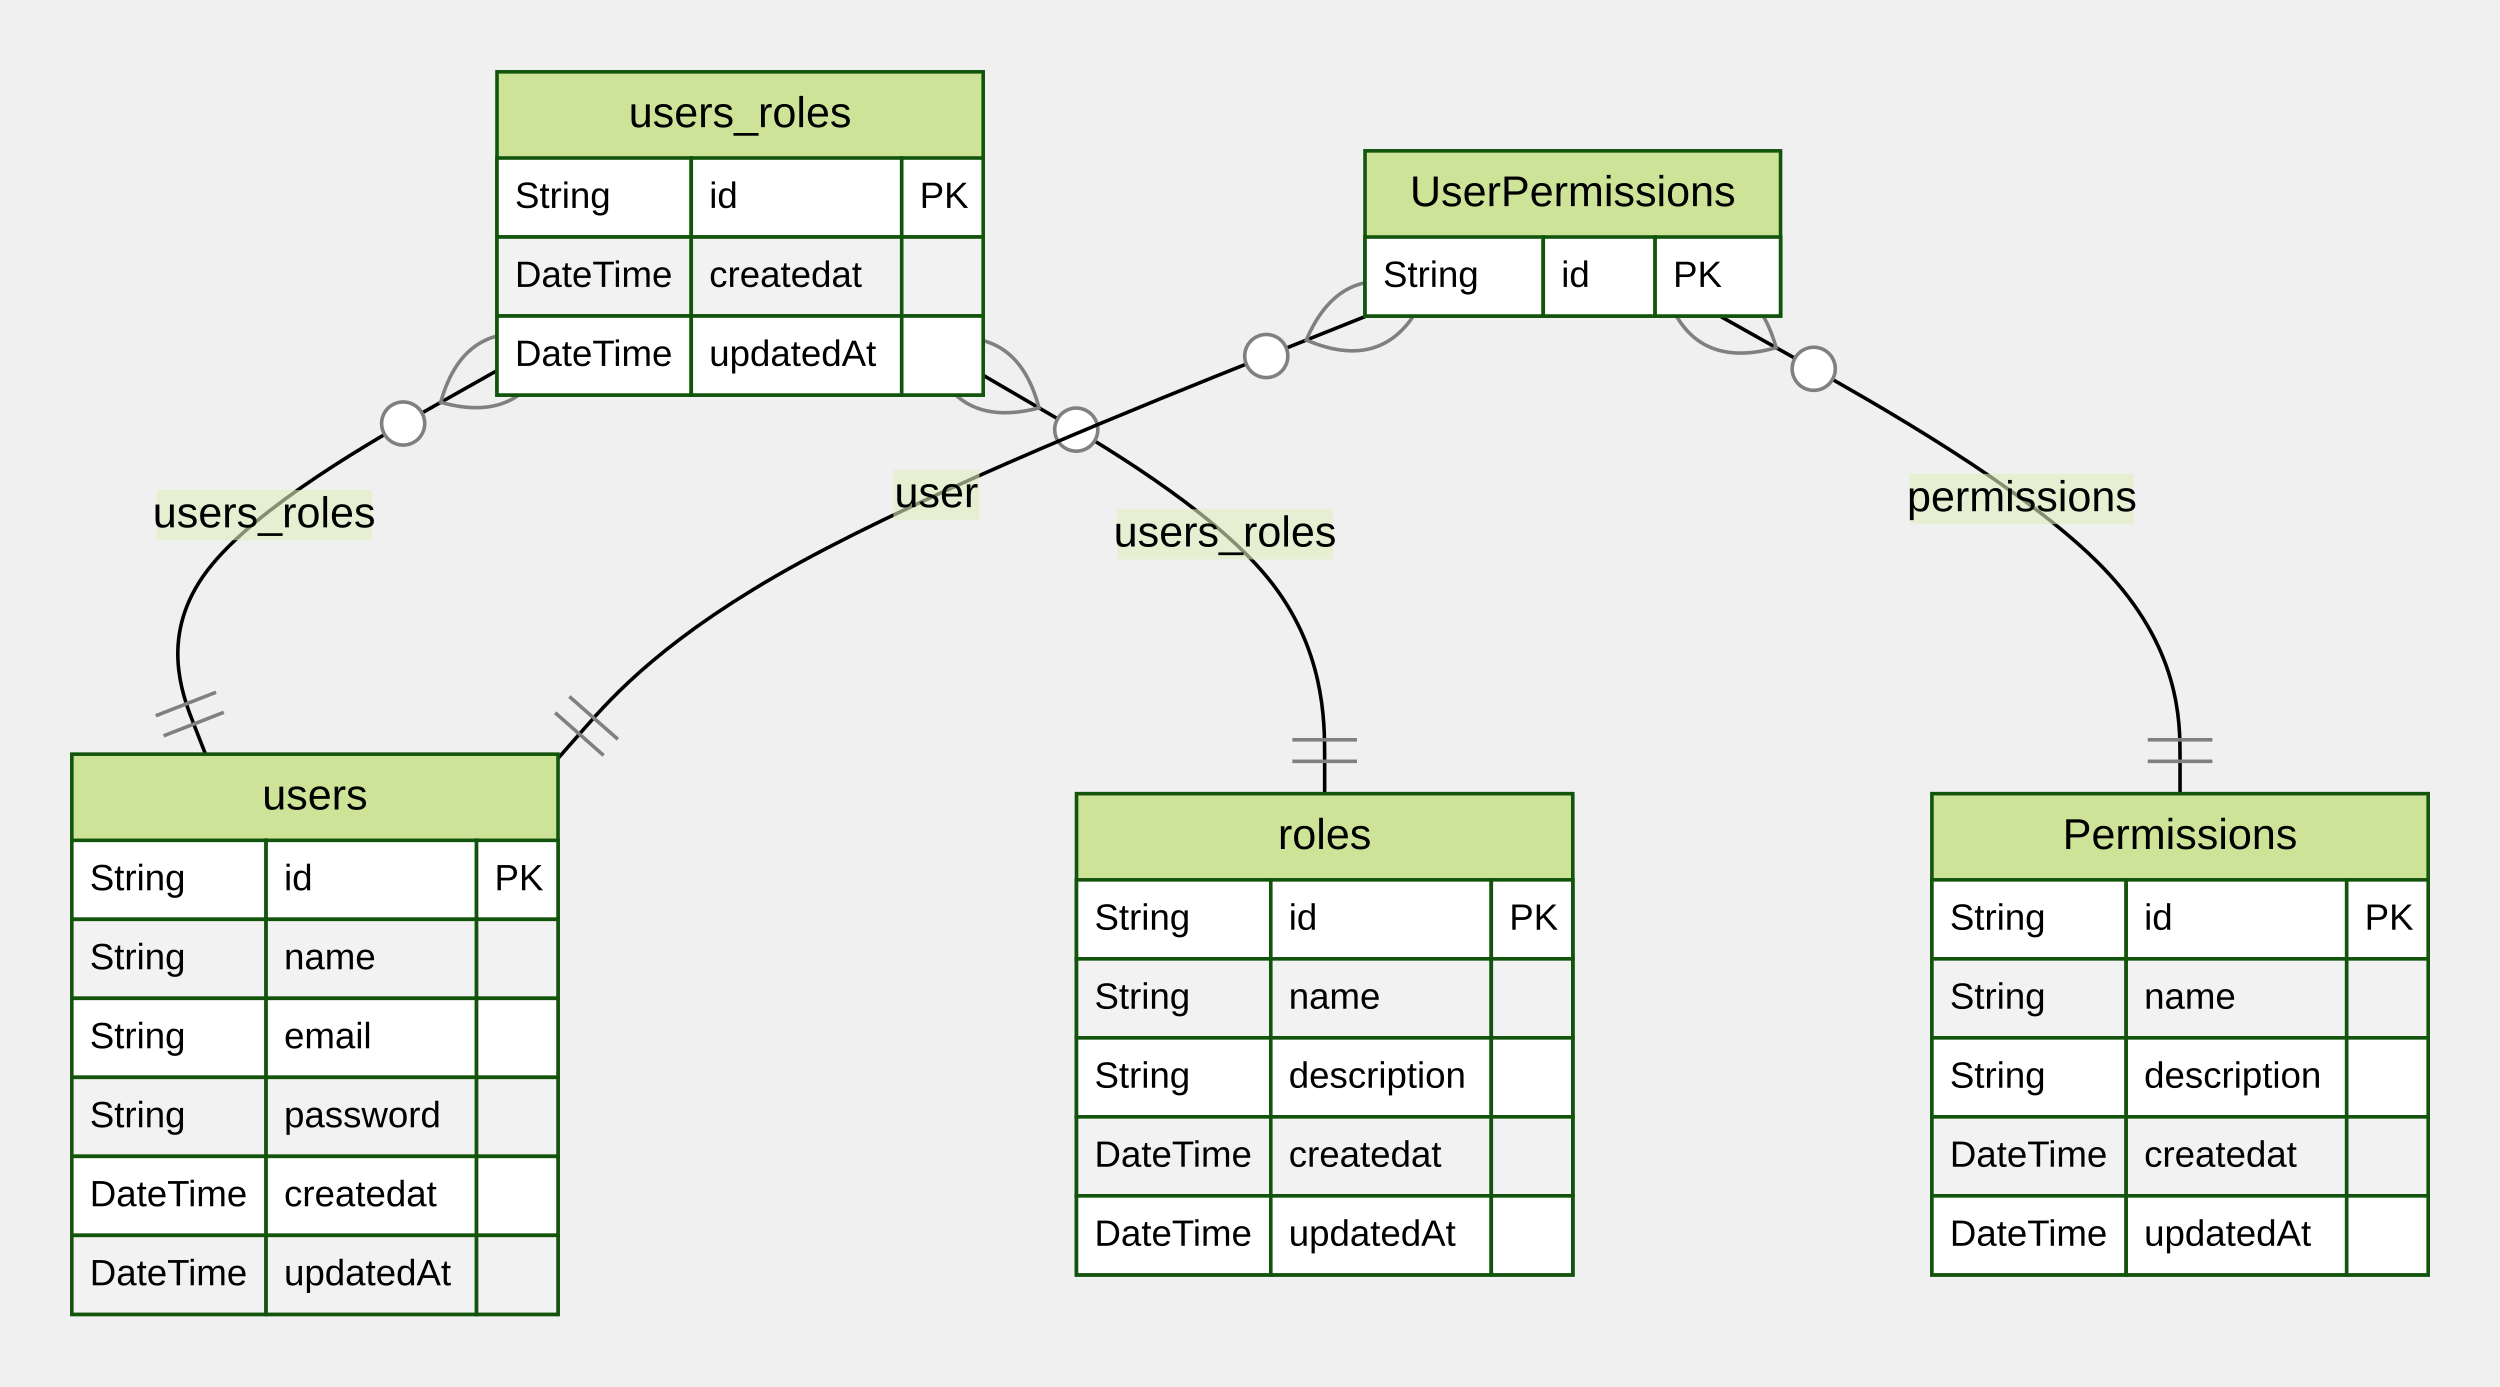
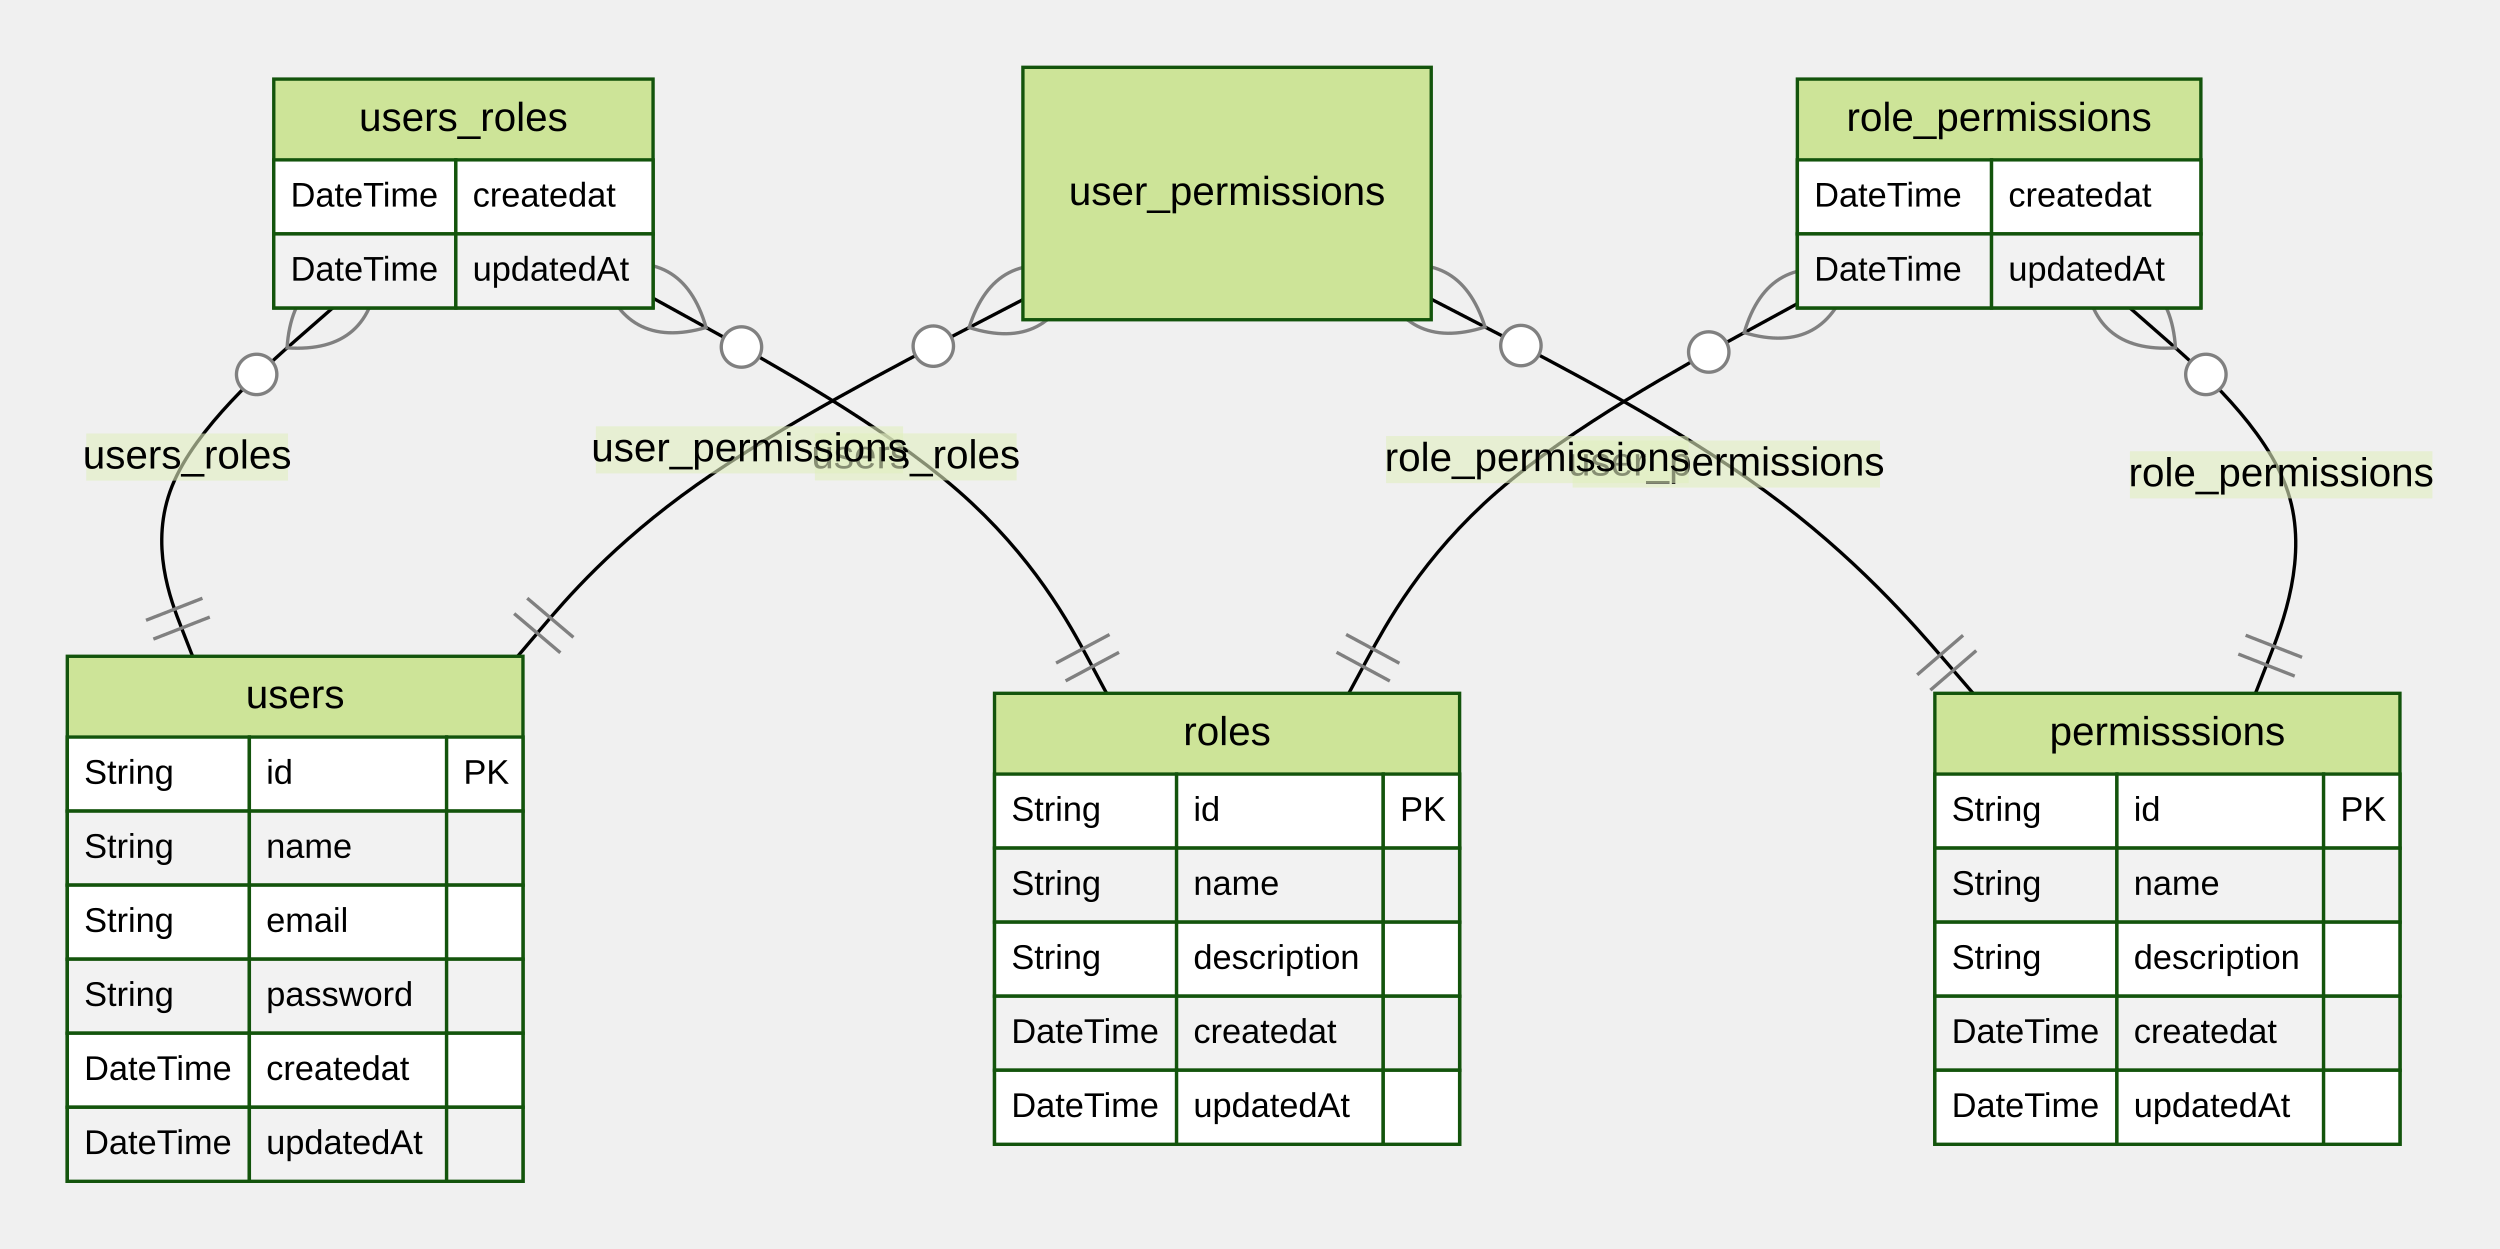
- <svg xmlns="http://www.w3.org/2000/svg" aria-labelledby="chart-title-mermaid-0 chart-desc-mermaid-0" role="img" viewBox="0 0 696.145 386" style="max-width: 696.145px; background-color: white;" height="386" width="100%" id="mermaid-0">
+ <svg xmlns="http://www.w3.org/2000/svg" aria-labelledby="chart-title-mermaid-0 chart-desc-mermaid-0" role="img" viewBox="0 0 742.817 371" style="max-width: 742.817px; background-color: white;" height="371" width="100%" id="mermaid-0">
  <style>#mermaid-0 {font-family:"trebuchet ms",verdana,arial,sans-serif;font-size:16px;fill:#000000;}#mermaid-0 .error-icon{fill:#552222;}#mermaid-0 .error-text{fill:#552222;stroke:#552222;}#mermaid-0 .edge-thickness-normal{stroke-width:2px;}#mermaid-0 .edge-thickness-thick{stroke-width:3.5px;}#mermaid-0 .edge-pattern-solid{stroke-dasharray:0;}#mermaid-0 .edge-pattern-dashed{stroke-dasharray:3;}#mermaid-0 .edge-pattern-dotted{stroke-dasharray:2;}#mermaid-0 .marker{fill:#000000;stroke:#000000;}#mermaid-0 .marker.cross{stroke:#000000;}#mermaid-0 svg{font-family:"trebuchet ms",verdana,arial,sans-serif;font-size:16px;}#mermaid-0 .entityBox{fill:#cde498;stroke:#13540c;}#mermaid-0 .attributeBoxOdd{fill:#ffffff;stroke:#13540c;}#mermaid-0 .attributeBoxEven{fill:#f2f2f2;stroke:#13540c;}#mermaid-0 .relationshipLabelBox{fill:hsl(78.158, 58.462%, 84.51%);opacity:0.7;background-color:hsl(78.158, 58.462%, 84.51%);}#mermaid-0 .relationshipLabelBox rect{opacity:0.5;}#mermaid-0 .relationshipLine{stroke:#000000;}#mermaid-0 :root{--mermaid-font-family:"trebuchet ms",verdana,arial,sans-serif;}</style>
  <g />
  <defs>
    <marker orient="auto" markerHeight="18" markerWidth="18" refY="9" refX="0" id="ONLY_ONE_START">
      <path d="M9,0 L9,18 M15,0 L15,18" fill="none" stroke="gray" />
    </marker>
  </defs>
  <defs>
    <marker orient="auto" markerHeight="18" markerWidth="18" refY="9" refX="18" id="ONLY_ONE_END">
      <path d="M3,0 L3,18 M9,0 L9,18" fill="none" stroke="gray" />
    </marker>
  </defs>
  <defs>
    <marker orient="auto" markerHeight="18" markerWidth="30" refY="9" refX="0" id="ZERO_OR_ONE_START">
      <circle r="6" cy="9" cx="21" fill="white" stroke="gray" />
      <path d="M9,0 L9,18" fill="none" stroke="gray" />
    </marker>
  </defs>
  <defs>
    <marker orient="auto" markerHeight="18" markerWidth="30" refY="9" refX="30" id="ZERO_OR_ONE_END">
      <circle r="6" cy="9" cx="9" fill="white" stroke="gray" />
      <path d="M21,0 L21,18" fill="none" stroke="gray" />
    </marker>
  </defs>
  <defs>
    <marker orient="auto" markerHeight="36" markerWidth="45" refY="18" refX="18" id="ONE_OR_MORE_START">
      <path d="M0,18 Q 18,0 36,18 Q 18,36 0,18 M42,9 L42,27" fill="none" stroke="gray" />
    </marker>
  </defs>
  <defs>
    <marker orient="auto" markerHeight="36" markerWidth="45" refY="18" refX="27" id="ONE_OR_MORE_END">
      <path d="M3,9 L3,27 M9,18 Q27,0 45,18 Q27,36 9,18" fill="none" stroke="gray" />
    </marker>
  </defs>
  <defs>
    <marker orient="auto" markerHeight="36" markerWidth="57" refY="18" refX="18" id="ZERO_OR_MORE_START">
      <circle r="6" cy="18" cx="48" fill="white" stroke="gray" />
      <path d="M0,18 Q18,0 36,18 Q18,36 0,18" fill="none" stroke="gray" />
    </marker>
  </defs>
  <defs>
    <marker orient="auto" markerHeight="36" markerWidth="57" refY="18" refX="39" id="ZERO_OR_MORE_END">
      <circle r="6" cy="18" cx="9" fill="white" stroke="gray" />
      <path d="M21,18 Q39,0 57,18 Q39,36 21,18" fill="none" stroke="gray" />
    </marker>
  </defs>
-   <path marker-start="url(#ZERO_OR_MORE_START)" marker-end="url(#ONLY_ONE_END)" fill="none" stroke="gray" d="M138.394,103.189L121.611,112.658C104.827,122.126,71.26,141.063,57.732,158.865C44.204,176.667,50.714,193.333,53.97,201.667L57.225,210" class="er relationshipLine" />
-   <path marker-start="url(#ZERO_OR_MORE_START)" marker-end="url(#ONLY_ONE_END)" fill="none" stroke="gray" d="M273.781,104.509L289.628,113.757C305.474,123.006,337.167,141.503,353.014,160.918C368.86,180.333,368.86,200.667,368.86,210.833L368.86,221" class="er relationshipLine" />
-   <path marker-start="url(#ZERO_OR_MORE_START)" marker-end="url(#ONLY_ONE_END)" fill="none" stroke="gray" d="M380.458,88L350.459,100C320.46,112,260.463,136,222.951,156.528C185.44,177.055,170.413,194.11,162.9,202.638L155.387,211.166" class="er relationshipLine" />
-   <path marker-start="url(#ZERO_OR_MORE_START)" marker-end="url(#ONLY_ONE_END)" fill="none" stroke="gray" d="M478.894,88L500.253,100C521.613,112,564.331,136,585.691,158.167C607.05,180.333,607.05,200.667,607.05,210.833L607.05,221" class="er relationshipLine" />
-   <g transform="translate(20,210 )" id="users">
+   <path marker-start="url(#ZERO_OR_MORE_START)" marker-end="url(#ONLY_ONE_END)" fill="none" stroke="gray" d="M98.836,91.5L88.646,100.417C78.455,109.333,58.075,127.167,51.139,144.417C44.204,161.667,50.714,178.333,53.97,186.667L57.225,195" class="er relationshipLine" />
+   <path marker-start="url(#ZERO_OR_MORE_START)" marker-end="url(#ONLY_ONE_END)" fill="none" stroke="gray" d="M194.043,88.607L211.069,98.006C228.096,107.404,262.148,126.202,284.606,145.768C307.065,165.333,317.929,185.667,323.362,195.833L328.794,206" class="er relationshipLine" />
+   <path marker-start="url(#ZERO_OR_MORE_START)" marker-end="url(#ONLY_ONE_END)" fill="none" stroke="gray" d="M303.931,89.021L285.976,98.351C268.021,107.681,232.11,126.34,207.091,144.004C182.072,161.667,167.943,178.333,160.879,186.667L153.815,195" class="er relationshipLine" />
+   <path marker-start="url(#ZERO_OR_MORE_START)" marker-end="url(#ONLY_ONE_END)" fill="none" stroke="gray" d="M425.257,88.891L443.329,98.242C461.401,107.594,497.545,126.297,524.379,145.815C551.212,165.333,568.734,185.667,577.495,195.833L586.256,206" class="er relationshipLine" />
+   <path marker-start="url(#ZERO_OR_MORE_START)" marker-end="url(#ONLY_ONE_END)" fill="none" stroke="gray" d="M534.048,90.22L517.322,99.35C500.595,108.48,467.142,126.74,444.928,146.037C422.713,165.333,411.737,185.667,406.249,195.833L400.761,206" class="er relationshipLine" />
+   <path marker-start="url(#ZERO_OR_MORE_START)" marker-end="url(#ONLY_ONE_END)" fill="none" stroke="gray" d="M632.851,91.5L643.041,100.417C653.232,109.333,673.613,127.167,679.832,146.25C686.051,165.333,678.108,185.667,674.137,195.833L670.165,206" class="er relationshipLine" />
+   <g transform="translate(20,195 )" id="users">
    <rect height="156" width="135.387" y="0" x="0" stroke="gray" fill-opacity="100%" fill="honeydew" class="er entityBox" />
    <text transform="translate(67.69359,12)" style="font-family: &quot;trebuchet ms&quot;, verdana, arial, sans-serif;; font-size: 12px" text-anchor="middle" dominant-baseline="middle" y="0" x="0" id="entity-users" class="er entityLabel">users</text>
    <rect height="22" width="54.096" y="24" x="0" stroke="gray" fill-opacity="100%" fill="honeydew" class="er attributeBoxOdd" />
    <text transform="translate(5,35)" style="font-family: &quot;trebuchet ms&quot;, verdana, arial, sans-serif;; font-size: 10.2px" text-anchor="left" dominant-baseline="middle" y="0" x="0" id="entity-users-attr-1-type" class="er entityLabel">String</text>
    <rect height="22" width="58.604" y="24" x="54.096" stroke="gray" fill-opacity="100%" fill="honeydew" class="er attributeBoxOdd" />
    <text transform="translate(59.09555,35)" style="font-family: &quot;trebuchet ms&quot;, verdana, arial, sans-serif;; font-size: 10.2px" text-anchor="left" dominant-baseline="middle" y="0" x="0" id="entity-users-attr-1-name" class="er entityLabel">id</text>
    <rect height="22" width="22.688" y="24" x="112.699" stroke="gray" fill-opacity="100%" fill="honeydew" class="er attributeBoxOdd" />
    <text transform="translate(117.6995,35)" style="font-family: &quot;trebuchet ms&quot;, verdana, arial, sans-serif;; font-size: 10.2px" text-anchor="left" dominant-baseline="middle" y="0" x="0" id="entity-users-attr-1-key" class="er entityLabel">PK</text>
    <rect height="22" width="54.096" y="46" x="0" stroke="gray" fill-opacity="100%" fill="honeydew" class="er attributeBoxEven" />
    <text transform="translate(5,57)" style="font-family: &quot;trebuchet ms&quot;, verdana, arial, sans-serif;; font-size: 10.2px" text-anchor="left" dominant-baseline="middle" y="0" x="0" id="entity-users-attr-2-type" class="er entityLabel">String</text>
    <rect height="22" width="58.604" y="46" x="54.096" stroke="gray" fill-opacity="100%" fill="honeydew" class="er attributeBoxEven" />
    <text transform="translate(59.09555,57)" style="font-family: &quot;trebuchet ms&quot;, verdana, arial, sans-serif;; font-size: 10.2px" text-anchor="left" dominant-baseline="middle" y="0" x="0" id="entity-users-attr-2-name" class="er entityLabel">name</text>
    <rect height="22" width="22.688" y="46" x="112.699" stroke="gray" fill-opacity="100%" fill="honeydew" class="er attributeBoxEven" />
    <text transform="translate(117.6995,57)" style="font-family: &quot;trebuchet ms&quot;, verdana, arial, sans-serif;; font-size: 10.2px" text-anchor="left" dominant-baseline="middle" y="0" x="0" id="entity-users-attr-2-key" class="er entityLabel" />
    <rect height="22" width="54.096" y="68" x="0" stroke="gray" fill-opacity="100%" fill="honeydew" class="er attributeBoxOdd" />
    <text transform="translate(5,79)" style="font-family: &quot;trebuchet ms&quot;, verdana, arial, sans-serif;; font-size: 10.2px" text-anchor="left" dominant-baseline="middle" y="0" x="0" id="entity-users-attr-3-type" class="er entityLabel">String</text>
    <rect height="22" width="58.604" y="68" x="54.096" stroke="gray" fill-opacity="100%" fill="honeydew" class="er attributeBoxOdd" />
    <text transform="translate(59.09555,79)" style="font-family: &quot;trebuchet ms&quot;, verdana, arial, sans-serif;; font-size: 10.2px" text-anchor="left" dominant-baseline="middle" y="0" x="0" id="entity-users-attr-3-name" class="er entityLabel">email</text>
    <rect height="22" width="22.688" y="68" x="112.699" stroke="gray" fill-opacity="100%" fill="honeydew" class="er attributeBoxOdd" />
    <text transform="translate(117.6995,79)" style="font-family: &quot;trebuchet ms&quot;, verdana, arial, sans-serif;; font-size: 10.2px" text-anchor="left" dominant-baseline="middle" y="0" x="0" id="entity-users-attr-3-key" class="er entityLabel" />
    <rect height="22" width="54.096" y="90" x="0" stroke="gray" fill-opacity="100%" fill="honeydew" class="er attributeBoxEven" />
    <text transform="translate(5,101)" style="font-family: &quot;trebuchet ms&quot;, verdana, arial, sans-serif;; font-size: 10.2px" text-anchor="left" dominant-baseline="middle" y="0" x="0" id="entity-users-attr-4-type" class="er entityLabel">String</text>
    <rect height="22" width="58.604" y="90" x="54.096" stroke="gray" fill-opacity="100%" fill="honeydew" class="er attributeBoxEven" />
    <text transform="translate(59.09555,101)" style="font-family: &quot;trebuchet ms&quot;, verdana, arial, sans-serif;; font-size: 10.2px" text-anchor="left" dominant-baseline="middle" y="0" x="0" id="entity-users-attr-4-name" class="er entityLabel">password</text>
    <rect height="22" width="22.688" y="90" x="112.699" stroke="gray" fill-opacity="100%" fill="honeydew" class="er attributeBoxEven" />
    <text transform="translate(117.6995,101)" style="font-family: &quot;trebuchet ms&quot;, verdana, arial, sans-serif;; font-size: 10.2px" text-anchor="left" dominant-baseline="middle" y="0" x="0" id="entity-users-attr-4-key" class="er entityLabel" />
    <rect height="22" width="54.096" y="112" x="0" stroke="gray" fill-opacity="100%" fill="honeydew" class="er attributeBoxOdd" />
    <text transform="translate(5,123)" style="font-family: &quot;trebuchet ms&quot;, verdana, arial, sans-serif;; font-size: 10.2px" text-anchor="left" dominant-baseline="middle" y="0" x="0" id="entity-users-attr-5-type" class="er entityLabel">DateTime</text>
    <rect height="22" width="58.604" y="112" x="54.096" stroke="gray" fill-opacity="100%" fill="honeydew" class="er attributeBoxOdd" />
    <text transform="translate(59.09555,123)" style="font-family: &quot;trebuchet ms&quot;, verdana, arial, sans-serif;; font-size: 10.2px" text-anchor="left" dominant-baseline="middle" y="0" x="0" id="entity-users-attr-5-name" class="er entityLabel">createdat</text>
    <rect height="22" width="22.688" y="112" x="112.699" stroke="gray" fill-opacity="100%" fill="honeydew" class="er attributeBoxOdd" />
    <text transform="translate(117.6995,123)" style="font-family: &quot;trebuchet ms&quot;, verdana, arial, sans-serif;; font-size: 10.2px" text-anchor="left" dominant-baseline="middle" y="0" x="0" id="entity-users-attr-5-key" class="er entityLabel" />
    <rect height="22" width="54.096" y="134" x="0" stroke="gray" fill-opacity="100%" fill="honeydew" class="er attributeBoxEven" />
    <text transform="translate(5,145)" style="font-family: &quot;trebuchet ms&quot;, verdana, arial, sans-serif;; font-size: 10.2px" text-anchor="left" dominant-baseline="middle" y="0" x="0" id="entity-users-attr-6-type" class="er entityLabel">DateTime</text>
    <rect height="22" width="58.604" y="134" x="54.096" stroke="gray" fill-opacity="100%" fill="honeydew" class="er attributeBoxEven" />
    <text transform="translate(59.09555,145)" style="font-family: &quot;trebuchet ms&quot;, verdana, arial, sans-serif;; font-size: 10.2px" text-anchor="left" dominant-baseline="middle" y="0" x="0" id="entity-users-attr-6-name" class="er entityLabel">updatedAt</text>
    <rect height="22" width="22.688" y="134" x="112.699" stroke="gray" fill-opacity="100%" fill="honeydew" class="er attributeBoxEven" />
    <text transform="translate(117.6995,145)" style="font-family: &quot;trebuchet ms&quot;, verdana, arial, sans-serif;; font-size: 10.2px" text-anchor="left" dominant-baseline="middle" y="0" x="0" id="entity-users-attr-6-key" class="er entityLabel" />
  </g>
-   <g transform="translate(138.3943,20 )" id="users_roles">
-     <rect height="90" width="135.387" y="0" x="0" stroke="gray" fill-opacity="100%" fill="honeydew" class="er entityBox" />
-     <text transform="translate(67.69359,12)" style="font-family: &quot;trebuchet ms&quot;, verdana, arial, sans-serif;; font-size: 12px" text-anchor="middle" dominant-baseline="middle" y="0" x="0" id="entity-users_roles" class="er entityLabel">users_roles</text>
-     <rect height="22" width="54.096" y="24" x="0" stroke="gray" fill-opacity="100%" fill="honeydew" class="er attributeBoxOdd" />
-     <text transform="translate(5,35)" style="font-family: &quot;trebuchet ms&quot;, verdana, arial, sans-serif;; font-size: 10.2px" text-anchor="left" dominant-baseline="middle" y="0" x="0" id="entity-users_roles-attr-1-type" class="er entityLabel">String</text>
+   <g transform="translate(81.34384,23.5 )" id="users_roles">
+     <rect height="68" width="112.699" y="0" x="0" stroke="gray" fill-opacity="100%" fill="honeydew" class="er entityBox" />
+     <text transform="translate(56.34975,12)" style="font-family: &quot;trebuchet ms&quot;, verdana, arial, sans-serif;; font-size: 12px" text-anchor="middle" dominant-baseline="middle" y="0" x="0" id="entity-users_roles" class="er entityLabel">users_roles</text>
+     <rect height="22" width="54.096" y="24" x="0" stroke="gray" fill-opacity="100%" fill="honeydew" class="er attributeBoxOdd" />
+     <text transform="translate(5,35)" style="font-family: &quot;trebuchet ms&quot;, verdana, arial, sans-serif;; font-size: 10.2px" text-anchor="left" dominant-baseline="middle" y="0" x="0" id="entity-users_roles-attr-1-type" class="er entityLabel">DateTime</text>
    <rect height="22" width="58.604" y="24" x="54.096" stroke="gray" fill-opacity="100%" fill="honeydew" class="er attributeBoxOdd" />
-     <text transform="translate(59.09555,35)" style="font-family: &quot;trebuchet ms&quot;, verdana, arial, sans-serif;; font-size: 10.2px" text-anchor="left" dominant-baseline="middle" y="0" x="0" id="entity-users_roles-attr-1-name" class="er entityLabel">id</text>
-     <rect height="22" width="22.688" y="24" x="112.699" stroke="gray" fill-opacity="100%" fill="honeydew" class="er attributeBoxOdd" />
-     <text transform="translate(117.6995,35)" style="font-family: &quot;trebuchet ms&quot;, verdana, arial, sans-serif;; font-size: 10.2px" text-anchor="left" dominant-baseline="middle" y="0" x="0" id="entity-users_roles-attr-1-key" class="er entityLabel">PK</text>
+     <text transform="translate(59.09555,35)" style="font-family: &quot;trebuchet ms&quot;, verdana, arial, sans-serif;; font-size: 10.2px" text-anchor="left" dominant-baseline="middle" y="0" x="0" id="entity-users_roles-attr-1-name" class="er entityLabel">createdat</text>
    <rect height="22" width="54.096" y="46" x="0" stroke="gray" fill-opacity="100%" fill="honeydew" class="er attributeBoxEven" />
    <text transform="translate(5,57)" style="font-family: &quot;trebuchet ms&quot;, verdana, arial, sans-serif;; font-size: 10.2px" text-anchor="left" dominant-baseline="middle" y="0" x="0" id="entity-users_roles-attr-2-type" class="er entityLabel">DateTime</text>
    <rect height="22" width="58.604" y="46" x="54.096" stroke="gray" fill-opacity="100%" fill="honeydew" class="er attributeBoxEven" />
-     <text transform="translate(59.09555,57)" style="font-family: &quot;trebuchet ms&quot;, verdana, arial, sans-serif;; font-size: 10.2px" text-anchor="left" dominant-baseline="middle" y="0" x="0" id="entity-users_roles-attr-2-name" class="er entityLabel">createdat</text>
-     <rect height="22" width="22.688" y="46" x="112.699" stroke="gray" fill-opacity="100%" fill="honeydew" class="er attributeBoxEven" />
-     <text transform="translate(117.6995,57)" style="font-family: &quot;trebuchet ms&quot;, verdana, arial, sans-serif;; font-size: 10.2px" text-anchor="left" dominant-baseline="middle" y="0" x="0" id="entity-users_roles-attr-2-key" class="er entityLabel" />
-     <rect height="22" width="54.096" y="68" x="0" stroke="gray" fill-opacity="100%" fill="honeydew" class="er attributeBoxOdd" />
-     <text transform="translate(5,79)" style="font-family: &quot;trebuchet ms&quot;, verdana, arial, sans-serif;; font-size: 10.2px" text-anchor="left" dominant-baseline="middle" y="0" x="0" id="entity-users_roles-attr-3-type" class="er entityLabel">DateTime</text>
-     <rect height="22" width="58.604" y="68" x="54.096" stroke="gray" fill-opacity="100%" fill="honeydew" class="er attributeBoxOdd" />
-     <text transform="translate(59.09555,79)" style="font-family: &quot;trebuchet ms&quot;, verdana, arial, sans-serif;; font-size: 10.2px" text-anchor="left" dominant-baseline="middle" y="0" x="0" id="entity-users_roles-attr-3-name" class="er entityLabel">updatedAt</text>
-     <rect height="22" width="22.688" y="68" x="112.699" stroke="gray" fill-opacity="100%" fill="honeydew" class="er attributeBoxOdd" />
-     <text transform="translate(117.6995,79)" style="font-family: &quot;trebuchet ms&quot;, verdana, arial, sans-serif;; font-size: 10.2px" text-anchor="left" dominant-baseline="middle" y="0" x="0" id="entity-users_roles-attr-3-key" class="er entityLabel" />
-   </g>
-   <g transform="translate(299.7649,221 )" id="roles">
+     <text transform="translate(59.09555,57)" style="font-family: &quot;trebuchet ms&quot;, verdana, arial, sans-serif;; font-size: 10.2px" text-anchor="left" dominant-baseline="middle" y="0" x="0" id="entity-users_roles-attr-2-name" class="er entityLabel">updatedAt</text>
+   </g>
+   <g transform="translate(303.9312,20 )" id="user_permissions">
+     <rect height="75" width="121.326" y="0" x="0" stroke="gray" fill-opacity="100%" fill="honeydew" class="er entityBox" />
+     <text transform="translate(60.66309,37.5)" style="font-family: &quot;trebuchet ms&quot;, verdana, arial, sans-serif;; font-size: 12px" text-anchor="middle" dominant-baseline="middle" y="0" x="0" id="entity-user_permissions" class="er entityLabel">user_permissions</text>
+   </g>
+   <g transform="translate(295.4993,206 )" id="roles">
    <rect height="134" width="138.19" y="0" x="0" stroke="gray" fill-opacity="100%" fill="honeydew" class="er entityBox" />
    <text transform="translate(69.09504,12)" style="font-family: &quot;trebuchet ms&quot;, verdana, arial, sans-serif;; font-size: 12px" text-anchor="middle" dominant-baseline="middle" y="0" x="0" id="entity-roles" class="er entityLabel">roles</text>
    <rect height="22" width="54.096" y="24" x="0" stroke="gray" fill-opacity="100%" fill="honeydew" class="er attributeBoxOdd" />
    <text transform="translate(5,35)" style="font-family: &quot;trebuchet ms&quot;, verdana, arial, sans-serif;; font-size: 10.2px" text-anchor="left" dominant-baseline="middle" y="0" x="0" id="entity-roles-attr-1-type" class="er entityLabel">String</text>
    <rect height="22" width="61.407" y="24" x="54.096" stroke="gray" fill-opacity="100%" fill="honeydew" class="er attributeBoxOdd" />
    <text transform="translate(59.09555,35)" style="font-family: &quot;trebuchet ms&quot;, verdana, arial, sans-serif;; font-size: 10.2px" text-anchor="left" dominant-baseline="middle" y="0" x="0" id="entity-roles-attr-1-name" class="er entityLabel">id</text>
    <rect height="22" width="22.688" y="24" x="115.502" stroke="gray" fill-opacity="100%" fill="honeydew" class="er attributeBoxOdd" />
    <text transform="translate(120.5024,35)" style="font-family: &quot;trebuchet ms&quot;, verdana, arial, sans-serif;; font-size: 10.2px" text-anchor="left" dominant-baseline="middle" y="0" x="0" id="entity-roles-attr-1-key" class="er entityLabel">PK</text>
    <rect height="22" width="54.096" y="46" x="0" stroke="gray" fill-opacity="100%" fill="honeydew" class="er attributeBoxEven" />
    <text transform="translate(5,57)" style="font-family: &quot;trebuchet ms&quot;, verdana, arial, sans-serif;; font-size: 10.2px" text-anchor="left" dominant-baseline="middle" y="0" x="0" id="entity-roles-attr-2-type" class="er entityLabel">String</text>
    <rect height="22" width="61.407" y="46" x="54.096" stroke="gray" fill-opacity="100%" fill="honeydew" class="er attributeBoxEven" />
    <text transform="translate(59.09555,57)" style="font-family: &quot;trebuchet ms&quot;, verdana, arial, sans-serif;; font-size: 10.2px" text-anchor="left" dominant-baseline="middle" y="0" x="0" id="entity-roles-attr-2-name" class="er entityLabel">name</text>
    <rect height="22" width="22.688" y="46" x="115.502" stroke="gray" fill-opacity="100%" fill="honeydew" class="er attributeBoxEven" />
    <text transform="translate(120.5024,57)" style="font-family: &quot;trebuchet ms&quot;, verdana, arial, sans-serif;; font-size: 10.2px" text-anchor="left" dominant-baseline="middle" y="0" x="0" id="entity-roles-attr-2-key" class="er entityLabel" />
    <rect height="22" width="54.096" y="68" x="0" stroke="gray" fill-opacity="100%" fill="honeydew" class="er attributeBoxOdd" />
    <text transform="translate(5,79)" style="font-family: &quot;trebuchet ms&quot;, verdana, arial, sans-serif;; font-size: 10.2px" text-anchor="left" dominant-baseline="middle" y="0" x="0" id="entity-roles-attr-3-type" class="er entityLabel">String</text>
    <rect height="22" width="61.407" y="68" x="54.096" stroke="gray" fill-opacity="100%" fill="honeydew" class="er attributeBoxOdd" />
    <text transform="translate(59.09555,79)" style="font-family: &quot;trebuchet ms&quot;, verdana, arial, sans-serif;; font-size: 10.2px" text-anchor="left" dominant-baseline="middle" y="0" x="0" id="entity-roles-attr-3-name" class="er entityLabel">description</text>
    <rect height="22" width="22.688" y="68" x="115.502" stroke="gray" fill-opacity="100%" fill="honeydew" class="er attributeBoxOdd" />
    <text transform="translate(120.5024,79)" style="font-family: &quot;trebuchet ms&quot;, verdana, arial, sans-serif;; font-size: 10.2px" text-anchor="left" dominant-baseline="middle" y="0" x="0" id="entity-roles-attr-3-key" class="er entityLabel" />
    <rect height="22" width="54.096" y="90" x="0" stroke="gray" fill-opacity="100%" fill="honeydew" class="er attributeBoxEven" />
    <text transform="translate(5,101)" style="font-family: &quot;trebuchet ms&quot;, verdana, arial, sans-serif;; font-size: 10.2px" text-anchor="left" dominant-baseline="middle" y="0" x="0" id="entity-roles-attr-4-type" class="er entityLabel">DateTime</text>
    <rect height="22" width="61.407" y="90" x="54.096" stroke="gray" fill-opacity="100%" fill="honeydew" class="er attributeBoxEven" />
    <text transform="translate(59.09555,101)" style="font-family: &quot;trebuchet ms&quot;, verdana, arial, sans-serif;; font-size: 10.2px" text-anchor="left" dominant-baseline="middle" y="0" x="0" id="entity-roles-attr-4-name" class="er entityLabel">createdat</text>
    <rect height="22" width="22.688" y="90" x="115.502" stroke="gray" fill-opacity="100%" fill="honeydew" class="er attributeBoxEven" />
    <text transform="translate(120.5024,101)" style="font-family: &quot;trebuchet ms&quot;, verdana, arial, sans-serif;; font-size: 10.2px" text-anchor="left" dominant-baseline="middle" y="0" x="0" id="entity-roles-attr-4-key" class="er entityLabel" />
    <rect height="22" width="54.096" y="112" x="0" stroke="gray" fill-opacity="100%" fill="honeydew" class="er attributeBoxOdd" />
    <text transform="translate(5,123)" style="font-family: &quot;trebuchet ms&quot;, verdana, arial, sans-serif;; font-size: 10.2px" text-anchor="left" dominant-baseline="middle" y="0" x="0" id="entity-roles-attr-5-type" class="er entityLabel">DateTime</text>
    <rect height="22" width="61.407" y="112" x="54.096" stroke="gray" fill-opacity="100%" fill="honeydew" class="er attributeBoxOdd" />
    <text transform="translate(59.09555,123)" style="font-family: &quot;trebuchet ms&quot;, verdana, arial, sans-serif;; font-size: 10.2px" text-anchor="left" dominant-baseline="middle" y="0" x="0" id="entity-roles-attr-5-name" class="er entityLabel">updatedAt</text>
    <rect height="22" width="22.688" y="112" x="115.502" stroke="gray" fill-opacity="100%" fill="honeydew" class="er attributeBoxOdd" />
    <text transform="translate(120.5024,123)" style="font-family: &quot;trebuchet ms&quot;, verdana, arial, sans-serif;; font-size: 10.2px" text-anchor="left" dominant-baseline="middle" y="0" x="0" id="entity-roles-attr-5-key" class="er entityLabel" />
  </g>
-   <g transform="translate(380.1044,42 )" id="UserPermissions">
-     <rect height="46" width="115.701" y="0" x="0" stroke="gray" fill-opacity="100%" fill="honeydew" class="er entityBox" />
-     <text transform="translate(57.85059,12)" style="font-family: &quot;trebuchet ms&quot;, verdana, arial, sans-serif;; font-size: 12px" text-anchor="middle" dominant-baseline="middle" y="0" x="0" id="entity-UserPermissions" class="er entityLabel">UserPermissions</text>
-     <rect height="22" width="49.632" y="24" x="0" stroke="gray" fill-opacity="100%" fill="honeydew" class="er attributeBoxOdd" />
-     <text transform="translate(5,35)" style="font-family: &quot;trebuchet ms&quot;, verdana, arial, sans-serif;; font-size: 10.2px" text-anchor="left" dominant-baseline="middle" y="0" x="0" id="entity-UserPermissions-attr-1-type" class="er entityLabel">String</text>
-     <rect height="22" width="31.145" y="24" x="49.632" stroke="gray" fill-opacity="100%" fill="honeydew" class="er attributeBoxOdd" />
-     <text transform="translate(54.63234,35)" style="font-family: &quot;trebuchet ms&quot;, verdana, arial, sans-serif;; font-size: 10.2px" text-anchor="left" dominant-baseline="middle" y="0" x="0" id="entity-UserPermissions-attr-1-name" class="er entityLabel">id</text>
-     <rect height="22" width="34.924" y="24" x="80.777" stroke="gray" fill-opacity="100%" fill="honeydew" class="er attributeBoxOdd" />
-     <text transform="translate(85.77721,35)" style="font-family: &quot;trebuchet ms&quot;, verdana, arial, sans-serif;; font-size: 10.2px" text-anchor="left" dominant-baseline="middle" y="0" x="0" id="entity-UserPermissions-attr-1-key" class="er entityLabel">PK</text>
-   </g>
-   <g transform="translate(537.955,221 )" id="Permissions">
+   <g transform="translate(574.8985,206 )" id="permisssions">
    <rect height="134" width="138.19" y="0" x="0" stroke="gray" fill-opacity="100%" fill="honeydew" class="er entityBox" />
-     <text transform="translate(69.09504,12)" style="font-family: &quot;trebuchet ms&quot;, verdana, arial, sans-serif;; font-size: 12px" text-anchor="middle" dominant-baseline="middle" y="0" x="0" id="entity-Permissions" class="er entityLabel">Permissions</text>
-     <rect height="22" width="54.096" y="24" x="0" stroke="gray" fill-opacity="100%" fill="honeydew" class="er attributeBoxOdd" />
-     <text transform="translate(5,35)" style="font-family: &quot;trebuchet ms&quot;, verdana, arial, sans-serif;; font-size: 10.2px" text-anchor="left" dominant-baseline="middle" y="0" x="0" id="entity-Permissions-attr-1-type" class="er entityLabel">String</text>
+     <text transform="translate(69.09504,12)" style="font-family: &quot;trebuchet ms&quot;, verdana, arial, sans-serif;; font-size: 12px" text-anchor="middle" dominant-baseline="middle" y="0" x="0" id="entity-permisssions" class="er entityLabel">permisssions</text>
+     <rect height="22" width="54.096" y="24" x="0" stroke="gray" fill-opacity="100%" fill="honeydew" class="er attributeBoxOdd" />
+     <text transform="translate(5,35)" style="font-family: &quot;trebuchet ms&quot;, verdana, arial, sans-serif;; font-size: 10.2px" text-anchor="left" dominant-baseline="middle" y="0" x="0" id="entity-permisssions-attr-1-type" class="er entityLabel">String</text>
    <rect height="22" width="61.407" y="24" x="54.096" stroke="gray" fill-opacity="100%" fill="honeydew" class="er attributeBoxOdd" />
-     <text transform="translate(59.09555,35)" style="font-family: &quot;trebuchet ms&quot;, verdana, arial, sans-serif;; font-size: 10.2px" text-anchor="left" dominant-baseline="middle" y="0" x="0" id="entity-Permissions-attr-1-name" class="er entityLabel">id</text>
+     <text transform="translate(59.09555,35)" style="font-family: &quot;trebuchet ms&quot;, verdana, arial, sans-serif;; font-size: 10.2px" text-anchor="left" dominant-baseline="middle" y="0" x="0" id="entity-permisssions-attr-1-name" class="er entityLabel">id</text>
    <rect height="22" width="22.688" y="24" x="115.502" stroke="gray" fill-opacity="100%" fill="honeydew" class="er attributeBoxOdd" />
-     <text transform="translate(120.5024,35)" style="font-family: &quot;trebuchet ms&quot;, verdana, arial, sans-serif;; font-size: 10.2px" text-anchor="left" dominant-baseline="middle" y="0" x="0" id="entity-Permissions-attr-1-key" class="er entityLabel">PK</text>
-     <rect height="22" width="54.096" y="46" x="0" stroke="gray" fill-opacity="100%" fill="honeydew" class="er attributeBoxEven" />
-     <text transform="translate(5,57)" style="font-family: &quot;trebuchet ms&quot;, verdana, arial, sans-serif;; font-size: 10.2px" text-anchor="left" dominant-baseline="middle" y="0" x="0" id="entity-Permissions-attr-2-type" class="er entityLabel">String</text>
+     <text transform="translate(120.5024,35)" style="font-family: &quot;trebuchet ms&quot;, verdana, arial, sans-serif;; font-size: 10.2px" text-anchor="left" dominant-baseline="middle" y="0" x="0" id="entity-permisssions-attr-1-key" class="er entityLabel">PK</text>
+     <rect height="22" width="54.096" y="46" x="0" stroke="gray" fill-opacity="100%" fill="honeydew" class="er attributeBoxEven" />
+     <text transform="translate(5,57)" style="font-family: &quot;trebuchet ms&quot;, verdana, arial, sans-serif;; font-size: 10.2px" text-anchor="left" dominant-baseline="middle" y="0" x="0" id="entity-permisssions-attr-2-type" class="er entityLabel">String</text>
    <rect height="22" width="61.407" y="46" x="54.096" stroke="gray" fill-opacity="100%" fill="honeydew" class="er attributeBoxEven" />
-     <text transform="translate(59.09555,57)" style="font-family: &quot;trebuchet ms&quot;, verdana, arial, sans-serif;; font-size: 10.2px" text-anchor="left" dominant-baseline="middle" y="0" x="0" id="entity-Permissions-attr-2-name" class="er entityLabel">name</text>
+     <text transform="translate(59.09555,57)" style="font-family: &quot;trebuchet ms&quot;, verdana, arial, sans-serif;; font-size: 10.2px" text-anchor="left" dominant-baseline="middle" y="0" x="0" id="entity-permisssions-attr-2-name" class="er entityLabel">name</text>
    <rect height="22" width="22.688" y="46" x="115.502" stroke="gray" fill-opacity="100%" fill="honeydew" class="er attributeBoxEven" />
-     <text transform="translate(120.5024,57)" style="font-family: &quot;trebuchet ms&quot;, verdana, arial, sans-serif;; font-size: 10.2px" text-anchor="left" dominant-baseline="middle" y="0" x="0" id="entity-Permissions-attr-2-key" class="er entityLabel" />
+     <text transform="translate(120.5024,57)" style="font-family: &quot;trebuchet ms&quot;, verdana, arial, sans-serif;; font-size: 10.2px" text-anchor="left" dominant-baseline="middle" y="0" x="0" id="entity-permisssions-attr-2-key" class="er entityLabel" />
    <rect height="22" width="54.096" y="68" x="0" stroke="gray" fill-opacity="100%" fill="honeydew" class="er attributeBoxOdd" />
-     <text transform="translate(5,79)" style="font-family: &quot;trebuchet ms&quot;, verdana, arial, sans-serif;; font-size: 10.2px" text-anchor="left" dominant-baseline="middle" y="0" x="0" id="entity-Permissions-attr-3-type" class="er entityLabel">String</text>
+     <text transform="translate(5,79)" style="font-family: &quot;trebuchet ms&quot;, verdana, arial, sans-serif;; font-size: 10.2px" text-anchor="left" dominant-baseline="middle" y="0" x="0" id="entity-permisssions-attr-3-type" class="er entityLabel">String</text>
    <rect height="22" width="61.407" y="68" x="54.096" stroke="gray" fill-opacity="100%" fill="honeydew" class="er attributeBoxOdd" />
-     <text transform="translate(59.09555,79)" style="font-family: &quot;trebuchet ms&quot;, verdana, arial, sans-serif;; font-size: 10.2px" text-anchor="left" dominant-baseline="middle" y="0" x="0" id="entity-Permissions-attr-3-name" class="er entityLabel">description</text>
+     <text transform="translate(59.09555,79)" style="font-family: &quot;trebuchet ms&quot;, verdana, arial, sans-serif;; font-size: 10.2px" text-anchor="left" dominant-baseline="middle" y="0" x="0" id="entity-permisssions-attr-3-name" class="er entityLabel">description</text>
    <rect height="22" width="22.688" y="68" x="115.502" stroke="gray" fill-opacity="100%" fill="honeydew" class="er attributeBoxOdd" />
-     <text transform="translate(120.5024,79)" style="font-family: &quot;trebuchet ms&quot;, verdana, arial, sans-serif;; font-size: 10.2px" text-anchor="left" dominant-baseline="middle" y="0" x="0" id="entity-Permissions-attr-3-key" class="er entityLabel" />
+     <text transform="translate(120.5024,79)" style="font-family: &quot;trebuchet ms&quot;, verdana, arial, sans-serif;; font-size: 10.2px" text-anchor="left" dominant-baseline="middle" y="0" x="0" id="entity-permisssions-attr-3-key" class="er entityLabel" />
    <rect height="22" width="54.096" y="90" x="0" stroke="gray" fill-opacity="100%" fill="honeydew" class="er attributeBoxEven" />
-     <text transform="translate(5,101)" style="font-family: &quot;trebuchet ms&quot;, verdana, arial, sans-serif;; font-size: 10.2px" text-anchor="left" dominant-baseline="middle" y="0" x="0" id="entity-Permissions-attr-4-type" class="er entityLabel">DateTime</text>
+     <text transform="translate(5,101)" style="font-family: &quot;trebuchet ms&quot;, verdana, arial, sans-serif;; font-size: 10.2px" text-anchor="left" dominant-baseline="middle" y="0" x="0" id="entity-permisssions-attr-4-type" class="er entityLabel">DateTime</text>
    <rect height="22" width="61.407" y="90" x="54.096" stroke="gray" fill-opacity="100%" fill="honeydew" class="er attributeBoxEven" />
-     <text transform="translate(59.09555,101)" style="font-family: &quot;trebuchet ms&quot;, verdana, arial, sans-serif;; font-size: 10.2px" text-anchor="left" dominant-baseline="middle" y="0" x="0" id="entity-Permissions-attr-4-name" class="er entityLabel">createdat</text>
+     <text transform="translate(59.09555,101)" style="font-family: &quot;trebuchet ms&quot;, verdana, arial, sans-serif;; font-size: 10.2px" text-anchor="left" dominant-baseline="middle" y="0" x="0" id="entity-permisssions-attr-4-name" class="er entityLabel">createdat</text>
    <rect height="22" width="22.688" y="90" x="115.502" stroke="gray" fill-opacity="100%" fill="honeydew" class="er attributeBoxEven" />
-     <text transform="translate(120.5024,101)" style="font-family: &quot;trebuchet ms&quot;, verdana, arial, sans-serif;; font-size: 10.2px" text-anchor="left" dominant-baseline="middle" y="0" x="0" id="entity-Permissions-attr-4-key" class="er entityLabel" />
+     <text transform="translate(120.5024,101)" style="font-family: &quot;trebuchet ms&quot;, verdana, arial, sans-serif;; font-size: 10.2px" text-anchor="left" dominant-baseline="middle" y="0" x="0" id="entity-permisssions-attr-4-key" class="er entityLabel" />
    <rect height="22" width="54.096" y="112" x="0" stroke="gray" fill-opacity="100%" fill="honeydew" class="er attributeBoxOdd" />
-     <text transform="translate(5,123)" style="font-family: &quot;trebuchet ms&quot;, verdana, arial, sans-serif;; font-size: 10.2px" text-anchor="left" dominant-baseline="middle" y="0" x="0" id="entity-Permissions-attr-5-type" class="er entityLabel">DateTime</text>
+     <text transform="translate(5,123)" style="font-family: &quot;trebuchet ms&quot;, verdana, arial, sans-serif;; font-size: 10.2px" text-anchor="left" dominant-baseline="middle" y="0" x="0" id="entity-permisssions-attr-5-type" class="er entityLabel">DateTime</text>
    <rect height="22" width="61.407" y="112" x="54.096" stroke="gray" fill-opacity="100%" fill="honeydew" class="er attributeBoxOdd" />
-     <text transform="translate(59.09555,123)" style="font-family: &quot;trebuchet ms&quot;, verdana, arial, sans-serif;; font-size: 10.2px" text-anchor="left" dominant-baseline="middle" y="0" x="0" id="entity-Permissions-attr-5-name" class="er entityLabel">updatedAt</text>
+     <text transform="translate(59.09555,123)" style="font-family: &quot;trebuchet ms&quot;, verdana, arial, sans-serif;; font-size: 10.2px" text-anchor="left" dominant-baseline="middle" y="0" x="0" id="entity-permisssions-attr-5-name" class="er entityLabel">updatedAt</text>
    <rect height="22" width="22.688" y="112" x="115.502" stroke="gray" fill-opacity="100%" fill="honeydew" class="er attributeBoxOdd" />
-     <text transform="translate(120.5024,123)" style="font-family: &quot;trebuchet ms&quot;, verdana, arial, sans-serif;; font-size: 10.2px" text-anchor="left" dominant-baseline="middle" y="0" x="0" id="entity-Permissions-attr-5-key" class="er entityLabel" />
-   </g>
-   <rect fill-opacity="85%" fill="white" height="14" width="59.961" y="136.435" x="43.573" class="er relationshipLabelBox" />
-   <text style="font-family: &quot;trebuchet ms&quot;, verdana, arial, sans-serif;; font-size: 12px" dominant-baseline="middle" text-anchor="middle" y="143.435" x="73.553" id="rel1" class="er relationshipLabel">users_roles</text>
-   <rect fill-opacity="85%" fill="white" height="14" width="59.961" y="141.788" x="311.137" class="er relationshipLabelBox" />
-   <text style="font-family: &quot;trebuchet ms&quot;, verdana, arial, sans-serif;; font-size: 12px" dominant-baseline="middle" text-anchor="middle" y="148.788" x="341.118" id="rel2" class="er relationshipLabel">users_roles</text>
-   <rect fill-opacity="85%" fill="white" height="14" width="23.959" y="130.818" x="248.766" class="er relationshipLabelBox" />
-   <text style="font-family: &quot;trebuchet ms&quot;, verdana, arial, sans-serif;; font-size: 12px" dominant-baseline="middle" text-anchor="middle" y="137.818" x="260.745" id="rel3" class="er relationshipLabel">user</text>
-   <rect fill-opacity="85%" fill="white" height="14" width="62.41" y="131.948" x="531.816" class="er relationshipLabelBox" />
-   <text style="font-family: &quot;trebuchet ms&quot;, verdana, arial, sans-serif;; font-size: 12px" dominant-baseline="middle" text-anchor="middle" y="138.948" x="563.021" id="rel4" class="er relationshipLabel">permissions</text>
+     <text transform="translate(120.5024,123)" style="font-family: &quot;trebuchet ms&quot;, verdana, arial, sans-serif;; font-size: 10.2px" text-anchor="left" dominant-baseline="middle" y="0" x="0" id="entity-permisssions-attr-5-key" class="er entityLabel" />
+   </g>
+   <g transform="translate(534.0482,23.5 )" id="role_permissions">
+     <rect height="68" width="119.891" y="0" x="0" stroke="gray" fill-opacity="100%" fill="honeydew" class="er entityBox" />
+     <text transform="translate(59.94531,12)" style="font-family: &quot;trebuchet ms&quot;, verdana, arial, sans-serif;; font-size: 12px" text-anchor="middle" dominant-baseline="middle" y="0" x="0" id="entity-role_permissions" class="er entityLabel">role_permissions</text>
+     <rect height="22" width="57.691" y="24" x="0" stroke="gray" fill-opacity="100%" fill="honeydew" class="er attributeBoxOdd" />
+     <text transform="translate(5,35)" style="font-family: &quot;trebuchet ms&quot;, verdana, arial, sans-serif;; font-size: 10.2px" text-anchor="left" dominant-baseline="middle" y="0" x="0" id="entity-role_permissions-attr-1-type" class="er entityLabel">DateTime</text>
+     <rect height="22" width="62.2" y="24" x="57.691" stroke="gray" fill-opacity="100%" fill="honeydew" class="er attributeBoxOdd" />
+     <text transform="translate(62.69112,35)" style="font-family: &quot;trebuchet ms&quot;, verdana, arial, sans-serif;; font-size: 10.2px" text-anchor="left" dominant-baseline="middle" y="0" x="0" id="entity-role_permissions-attr-1-name" class="er entityLabel">createdat</text>
+     <rect height="22" width="57.691" y="46" x="0" stroke="gray" fill-opacity="100%" fill="honeydew" class="er attributeBoxEven" />
+     <text transform="translate(5,57)" style="font-family: &quot;trebuchet ms&quot;, verdana, arial, sans-serif;; font-size: 10.2px" text-anchor="left" dominant-baseline="middle" y="0" x="0" id="entity-role_permissions-attr-2-type" class="er entityLabel">DateTime</text>
+     <rect height="22" width="62.2" y="46" x="57.691" stroke="gray" fill-opacity="100%" fill="honeydew" class="er attributeBoxEven" />
+     <text transform="translate(62.69112,57)" style="font-family: &quot;trebuchet ms&quot;, verdana, arial, sans-serif;; font-size: 10.2px" text-anchor="left" dominant-baseline="middle" y="0" x="0" id="entity-role_permissions-attr-2-name" class="er entityLabel">updatedAt</text>
+   </g>
+   <rect fill-opacity="85%" fill="white" height="14" width="59.961" y="128.809" x="25.624" class="er relationshipLabelBox" />
+   <text style="font-family: &quot;trebuchet ms&quot;, verdana, arial, sans-serif;; font-size: 12px" dominant-baseline="middle" text-anchor="middle" y="135.809" x="55.605" id="rel1" class="er relationshipLabel">users_roles</text>
+   <rect fill-opacity="85%" fill="white" height="14" width="59.961" y="128.753" x="242.113" class="er relationshipLabelBox" />
+   <text style="font-family: &quot;trebuchet ms&quot;, verdana, arial, sans-serif;; font-size: 12px" dominant-baseline="middle" text-anchor="middle" y="135.753" x="272.093" id="rel2" class="er relationshipLabel">users_roles</text>
+   <rect fill-opacity="85%" fill="white" height="14" width="91.326" y="126.671" x="177.033" class="er relationshipLabelBox" />
+   <text style="font-family: &quot;trebuchet ms&quot;, verdana, arial, sans-serif;; font-size: 12px" dominant-baseline="middle" text-anchor="middle" y="133.671" x="222.697" id="rel3" class="er relationshipLabel">user_permissions</text>
+   <rect fill-opacity="85%" fill="white" height="14" width="91.326" y="130.884" x="467.267" class="er relationshipLabelBox" />
+   <text style="font-family: &quot;trebuchet ms&quot;, verdana, arial, sans-serif;; font-size: 12px" dominant-baseline="middle" text-anchor="middle" y="137.884" x="512.93" id="rel4" class="er relationshipLabel">user_permissions</text>
+   <rect fill-opacity="85%" fill="white" height="14" width="89.891" y="129.555" x="411.839" class="er relationshipLabelBox" />
+   <text style="font-family: &quot;trebuchet ms&quot;, verdana, arial, sans-serif;; font-size: 12px" dominant-baseline="middle" text-anchor="middle" y="136.555" x="456.785" id="rel5" class="er relationshipLabel">role_permissions</text>
+   <rect fill-opacity="85%" fill="white" height="14" width="89.891" y="134.081" x="632.856" class="er relationshipLabelBox" />
+   <text style="font-family: &quot;trebuchet ms&quot;, verdana, arial, sans-serif;; font-size: 12px" dominant-baseline="middle" text-anchor="middle" y="141.081" x="677.802" id="rel6" class="er relationshipLabel">role_permissions</text>
</svg>
